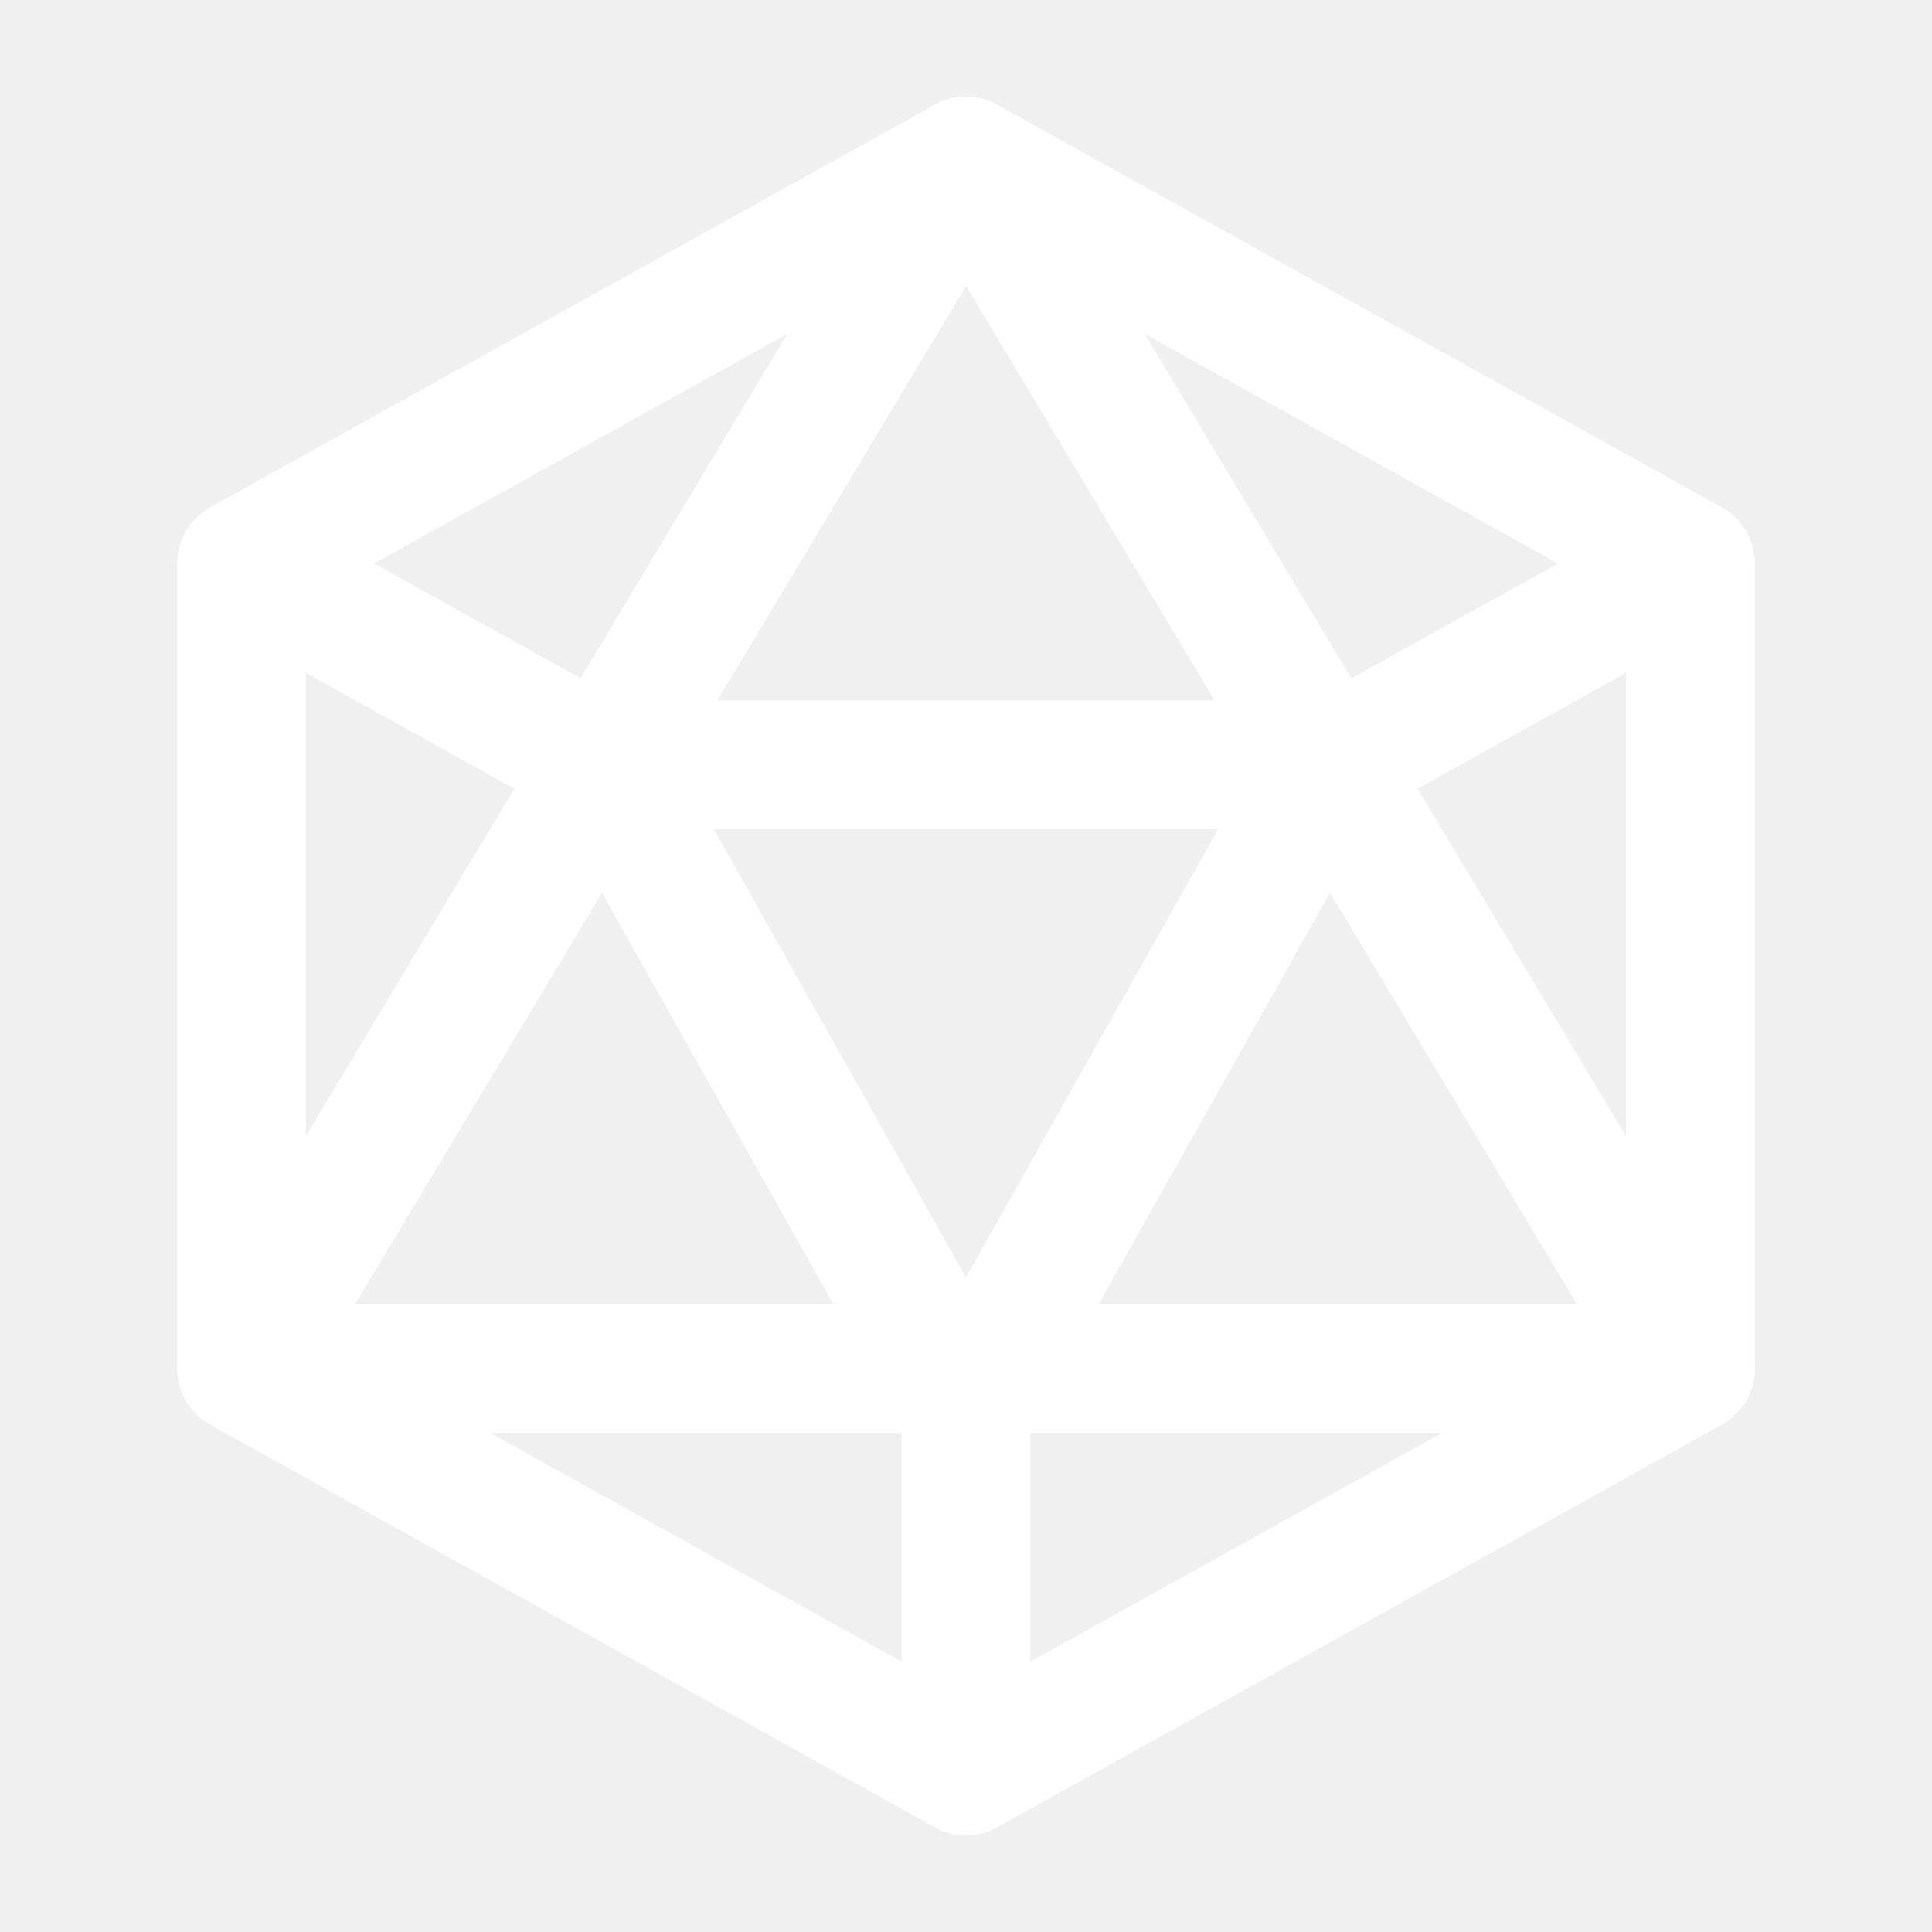
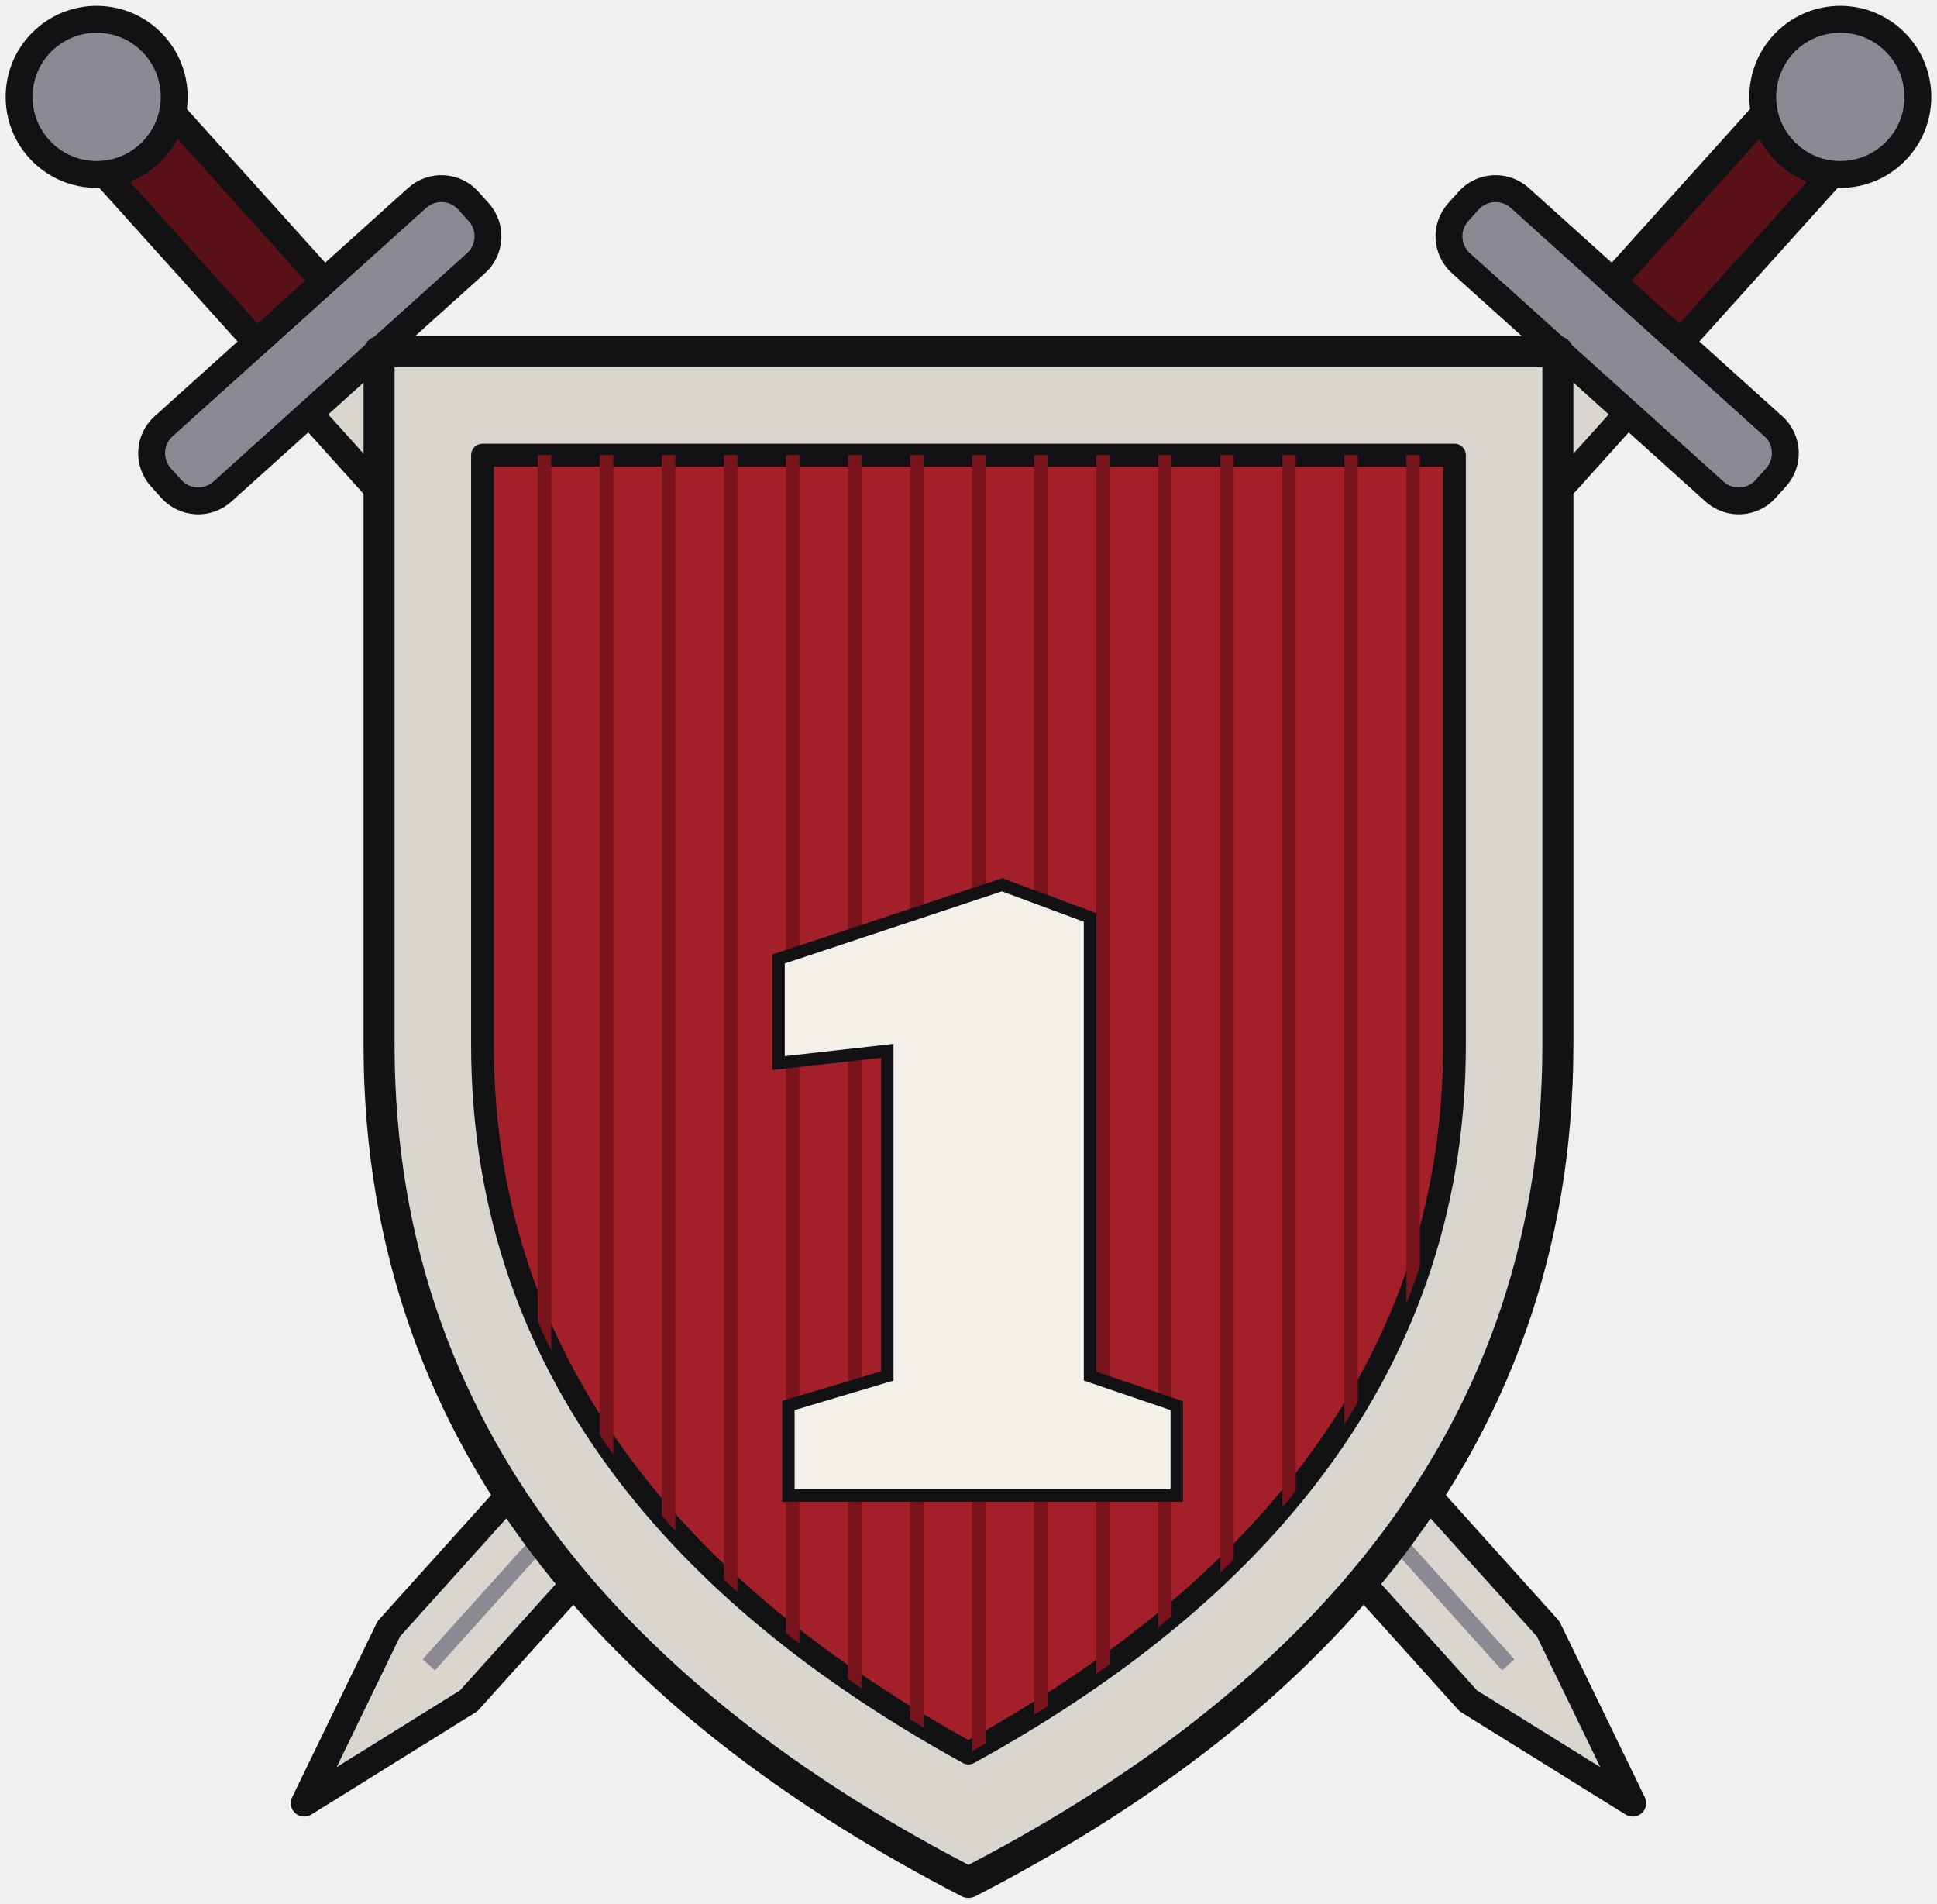
- <svg xmlns="http://www.w3.org/2000/svg" viewBox="0 0 24 24" fill="none" stroke="white" stroke-width="1.6" stroke-linejoin="round">
-   <path d="M12 2 21 7v10l-9 5-9-5V7z" />
-   <path d="M12 2 7.5 9.5h9zM7.5 9.5 3 17M16.5 9.5 21 17M7.5 9.5 12 17.5l4.5-8M3 7l4.5 2.5M21 7l-4.5 2.5M12 17.5V22M3 17h18" />
+ <svg xmlns="http://www.w3.org/2000/svg" viewBox="50.38 51.88 430.25 422.75">
+   <defs>
+     <clipPath id="clip-0">
+       <path clip-rule="nonzero" d="M 374 45 L 486 45 L 486 162 L 374 162 Z M 374 45 " />
+     </clipPath>
+     <clipPath id="clip-1">
+       <path clip-rule="nonzero" d="M 408 45 L 486 45 L 486 125 L 408 125 Z M 408 45 " />
+     </clipPath>
+     <clipPath id="clip-2">
+       <path clip-rule="nonzero" d="M 45 45 L 157 45 L 157 162 L 45 162 Z M 45 45 " />
+     </clipPath>
+     <clipPath id="clip-3">
+       <path clip-rule="nonzero" d="M 45 45 L 123 45 L 123 125 L 45 125 Z M 45 45 " />
+     </clipPath>
+     <clipPath id="clip-4">
+       <path clip-rule="nonzero" d="M 169 152.188 L 366 152.188 L 366 441.594 L 169 441.594 Z M 169 152.188 " />
+     </clipPath>
+     <clipPath id="clip-5">
+       <path clip-rule="nonzero" d="M 157.547 152.953 L 373.453 152.953 L 373.453 283.875 C 373.453 359.672 324.07 409.055 265.5 441.211 C 206.93 409.055 157.547 359.672 157.547 283.875 Z M 157.547 152.953 " />
+     </clipPath>
+   </defs>
+   <path fill-rule="nonzero" fill="rgb(85.1%, 83.919%, 81.18%)" fill-opacity="1" stroke-width="2.6" stroke-linecap="butt" stroke-linejoin="round" stroke="rgb(7.059%, 6.67%, 7.84%)" stroke-opacity="1" stroke-miterlimit="4" d="M -5.2 -90 L -5.199 78 L 0 96 L 5.2 78.001 L 5.201 -90 Z M -5.2 -90 " transform="matrix(1.706911, 1.536909, -1.536909, 1.706911, 265.5, 288.4688)" />
+   <path fill-rule="nonzero" fill="rgb(0%, 0%, 0%)" fill-opacity="1" stroke-width="1.6" stroke-linecap="butt" stroke-linejoin="miter" stroke="rgb(55.289%, 53.729%, 57.649%)" stroke-opacity="1" stroke-miterlimit="4" d="M 0.001 -86 L 0 78.001 " transform="matrix(1.706911, 1.536909, -1.536909, 1.706911, 265.5, 288.4688)" />
+   <path fill-rule="nonzero" fill="rgb(55.289%, 53.729%, 57.649%)" fill-opacity="1" stroke-width="2.6" stroke-linecap="butt" stroke-linejoin="miter" stroke="rgb(7.059%, 6.67%, 7.84%)" stroke-opacity="1" stroke-miterlimit="4" d="M -16.5 -98 L 16.5 -98 C 18.432 -98 19.999 -96.432 19.999 -94.5 L 20 -93 C 20 -91.068 18.432 -89.501 16.5 -89.501 L -16.5 -89.501 C -18.432 -89.501 -20 -91.068 -20 -92.999 L -20 -94.501 C -20 -96.433 -18.432 -98 -16.5 -98 Z M -16.5 -98 " transform="matrix(1.706911, 1.536909, -1.536909, 1.706911, 265.5, 288.4688)" />
+   <path fill-rule="nonzero" fill="rgb(35.289%, 6.27%, 9.019%)" fill-opacity="1" d="M 440.883 78.582 L 455.902 92.109 L 423.629 127.953 L 408.605 114.43 Z M 440.883 78.582 " />
+   <g clip-path="url(#clip-0)">
+     <path fill="none" stroke-width="2.6" stroke-linecap="butt" stroke-linejoin="miter" stroke="rgb(7.059%, 6.67%, 7.84%)" stroke-opacity="1" stroke-miterlimit="4" d="M -4.4 -119.001 L 4.4 -119 L 4.4 -98.001 L -4.4 -97.999 Z M -4.4 -119.001 " transform="matrix(1.706911, 1.536909, -1.536909, 1.706911, 265.5, 288.4688)" />
+   </g>
+   <path fill-rule="nonzero" fill="rgb(55.289%, 53.729%, 57.649%)" fill-opacity="1" d="M 471.953 84.926 C 465.586 91.996 454.695 92.566 447.625 86.199 C 440.555 79.832 439.984 68.941 446.348 61.871 C 452.715 54.801 463.605 54.23 470.676 60.598 C 477.746 66.961 478.32 77.855 471.953 84.926 Z M 471.953 84.926 " />
+   <g clip-path="url(#clip-1)">
+     <path fill="none" stroke-width="2.6" stroke-linecap="butt" stroke-linejoin="miter" stroke="rgb(7.059%, 6.67%, 7.84%)" stroke-opacity="1" stroke-miterlimit="4" d="M 7.501 -126 C 7.5 -121.857 4.143 -118.5 0 -118.501 C -4.142 -118.501 -7.499 -121.858 -7.5 -126 C -7.5 -130.142 -4.143 -133.499 -0 -133.499 C 4.141 -133.5 7.501 -130.142 7.501 -126 " transform="matrix(1.706911, 1.536909, -1.536909, 1.706911, 265.5, 288.4688)" />
+   </g>
+   <path fill-rule="nonzero" fill="rgb(85.1%, 83.919%, 81.18%)" fill-opacity="1" stroke-width="2.6" stroke-linecap="butt" stroke-linejoin="round" stroke="rgb(7.059%, 6.67%, 7.84%)" stroke-opacity="1" stroke-miterlimit="4" d="M -5.201 -90 L -5.2 78.001 L -0 96 L 5.199 78 L 5.2 -90 Z M -5.201 -90 " transform="matrix(1.706911, -1.536909, 1.536909, 1.706911, 265.5, 288.4688)" />
+   <path fill-rule="nonzero" fill="rgb(0%, 0%, 0%)" fill-opacity="1" stroke-width="1.6" stroke-linecap="butt" stroke-linejoin="miter" stroke="rgb(55.289%, 53.729%, 57.649%)" stroke-opacity="1" stroke-miterlimit="4" d="M -0.001 -86 L -0 78.001 " transform="matrix(1.706911, -1.536909, 1.536909, 1.706911, 265.5, 288.4688)" />
+   <path fill-rule="nonzero" fill="rgb(55.289%, 53.729%, 57.649%)" fill-opacity="1" stroke-width="2.6" stroke-linecap="butt" stroke-linejoin="miter" stroke="rgb(7.059%, 6.67%, 7.84%)" stroke-opacity="1" stroke-miterlimit="4" d="M -16.5 -98 L 16.5 -98 C 18.432 -98 20 -96.433 20 -94.501 L 20 -92.999 C 20 -91.068 18.432 -89.501 16.5 -89.501 L -16.5 -89.501 C -18.432 -89.501 -20 -91.068 -20 -93 L -19.999 -94.5 C -19.999 -96.432 -18.432 -98 -16.5 -98 Z M -16.5 -98 " transform="matrix(1.706911, -1.536909, 1.536909, 1.706911, 265.5, 288.4688)" />
+   <path fill-rule="nonzero" fill="rgb(35.289%, 6.27%, 9.019%)" fill-opacity="1" d="M 75.098 92.109 L 90.117 78.582 L 122.395 114.43 L 107.371 127.953 Z M 75.098 92.109 " />
+   <g clip-path="url(#clip-2)">
+     <path fill="none" stroke-width="2.6" stroke-linecap="butt" stroke-linejoin="miter" stroke="rgb(7.059%, 6.67%, 7.84%)" stroke-opacity="1" stroke-miterlimit="4" d="M -4.4 -119 L 4.4 -119.001 L 4.4 -97.999 L -4.4 -98.001 Z M -4.4 -119 " transform="matrix(1.706911, -1.536909, 1.536909, 1.706911, 265.5, 288.4688)" />
+   </g>
+   <path fill-rule="nonzero" fill="rgb(55.289%, 53.729%, 57.649%)" fill-opacity="1" d="M 84.652 61.871 C 91.016 68.941 90.445 79.832 83.375 86.199 C 76.305 92.566 65.414 91.996 59.047 84.926 C 52.68 77.855 53.254 66.961 60.324 60.598 C 67.395 54.23 78.285 54.801 84.652 61.871 Z M 84.652 61.871 " />
+   <g clip-path="url(#clip-3)">
+     <path fill="none" stroke-width="2.6" stroke-linecap="butt" stroke-linejoin="miter" stroke="rgb(7.059%, 6.67%, 7.84%)" stroke-opacity="1" stroke-miterlimit="4" d="M 7.5 -126 C 7.499 -121.858 4.142 -118.501 -0 -118.501 C -4.143 -118.5 -7.5 -121.857 -7.501 -126 C -7.501 -130.142 -4.141 -133.5 0 -133.499 C 4.143 -133.499 7.5 -130.142 7.5 -126 " transform="matrix(1.706911, -1.536909, 1.536909, 1.706911, 265.5, 288.4688)" />
+   </g>
+   <path fill-rule="nonzero" fill="rgb(85.1%, 83.919%, 81.18%)" fill-opacity="1" stroke-width="3" stroke-linecap="butt" stroke-linejoin="round" stroke="rgb(7.059%, 6.67%, 7.84%)" stroke-opacity="1" stroke-miterlimit="4" d="M 43 37 L 157 37 L 157 104 C 157 144 131 169 100 185 C 69 169 43 144 43 104 Z M 43 37 " transform="matrix(2.296875, 0, 0, 2.296875, 35.8125, 45)" />
+   <path fill-rule="nonzero" fill="rgb(63.919%, 12.549%, 16.469%)" fill-opacity="1" stroke-width="2.2" stroke-linecap="butt" stroke-linejoin="round" stroke="rgb(7.059%, 6.67%, 7.84%)" stroke-opacity="1" stroke-miterlimit="4" d="M 53 47 L 147 47 L 147 104 C 147 137 125.5 158.5 100 172.5 C 74.5 158.5 53 137 53 104 Z M 53 47 " transform="matrix(2.296875, 0, 0, 2.296875, 35.8125, 45)" />
+   <g clip-path="url(#clip-4)">
+     <g clip-path="url(#clip-5)">
+       <path fill="none" stroke-width="1.3" stroke-linecap="butt" stroke-linejoin="miter" stroke="rgb(47.839%, 7.84%, 10.979%)" stroke-opacity="1" stroke-miterlimit="4" d="M 59 40 L 59 180 M 65 40 L 65 180 M 71 40 L 71 180 M 77 40 L 77 180 M 83 40 L 83 180 M 89 40 L 89 180 M 95 40 L 95 180 M 101 40 L 101 180 M 107 40 L 107 180 M 113 40 L 113 180 M 119 40 L 119 180 M 125 40 L 125 180 M 131 40 L 131 180 M 137 40 L 137 180 M 143 40 L 143 180 " transform="matrix(2.296875, 0, 0, 2.296875, 35.8125, 45)" />
+     </g>
+   </g>
+   <path fill="none" stroke-width="2.4" stroke-linecap="butt" stroke-linejoin="miter" stroke="rgb(7.059%, 6.67%, 7.84%)" stroke-opacity="1" stroke-miterlimit="4" d="M 83.184 147 L 83.184 139.337 L 92.748 136.485 L 92.748 103.932 L 82.233 105.112 L 82.233 96.153 L 103.235 89.182 L 111.156 92.119 L 111.156 136.485 L 119.541 139.337 L 119.541 147 Z M 83.184 147 " transform="matrix(2.296875, 0, 0, 2.296875, 35.8125, 45)" />
+   <path fill-rule="nonzero" fill="rgb(95.29%, 94.119%, 91.759%)" fill-opacity="1" d="M 226.875 382.641 L 226.875 365.039 L 248.844 358.488 L 248.844 283.719 L 224.691 286.43 L 224.691 265.852 L 272.93 249.84 L 291.125 256.586 L 291.125 358.488 L 310.383 365.039 L 310.383 382.641 Z M 226.875 382.641 " />
</svg>
